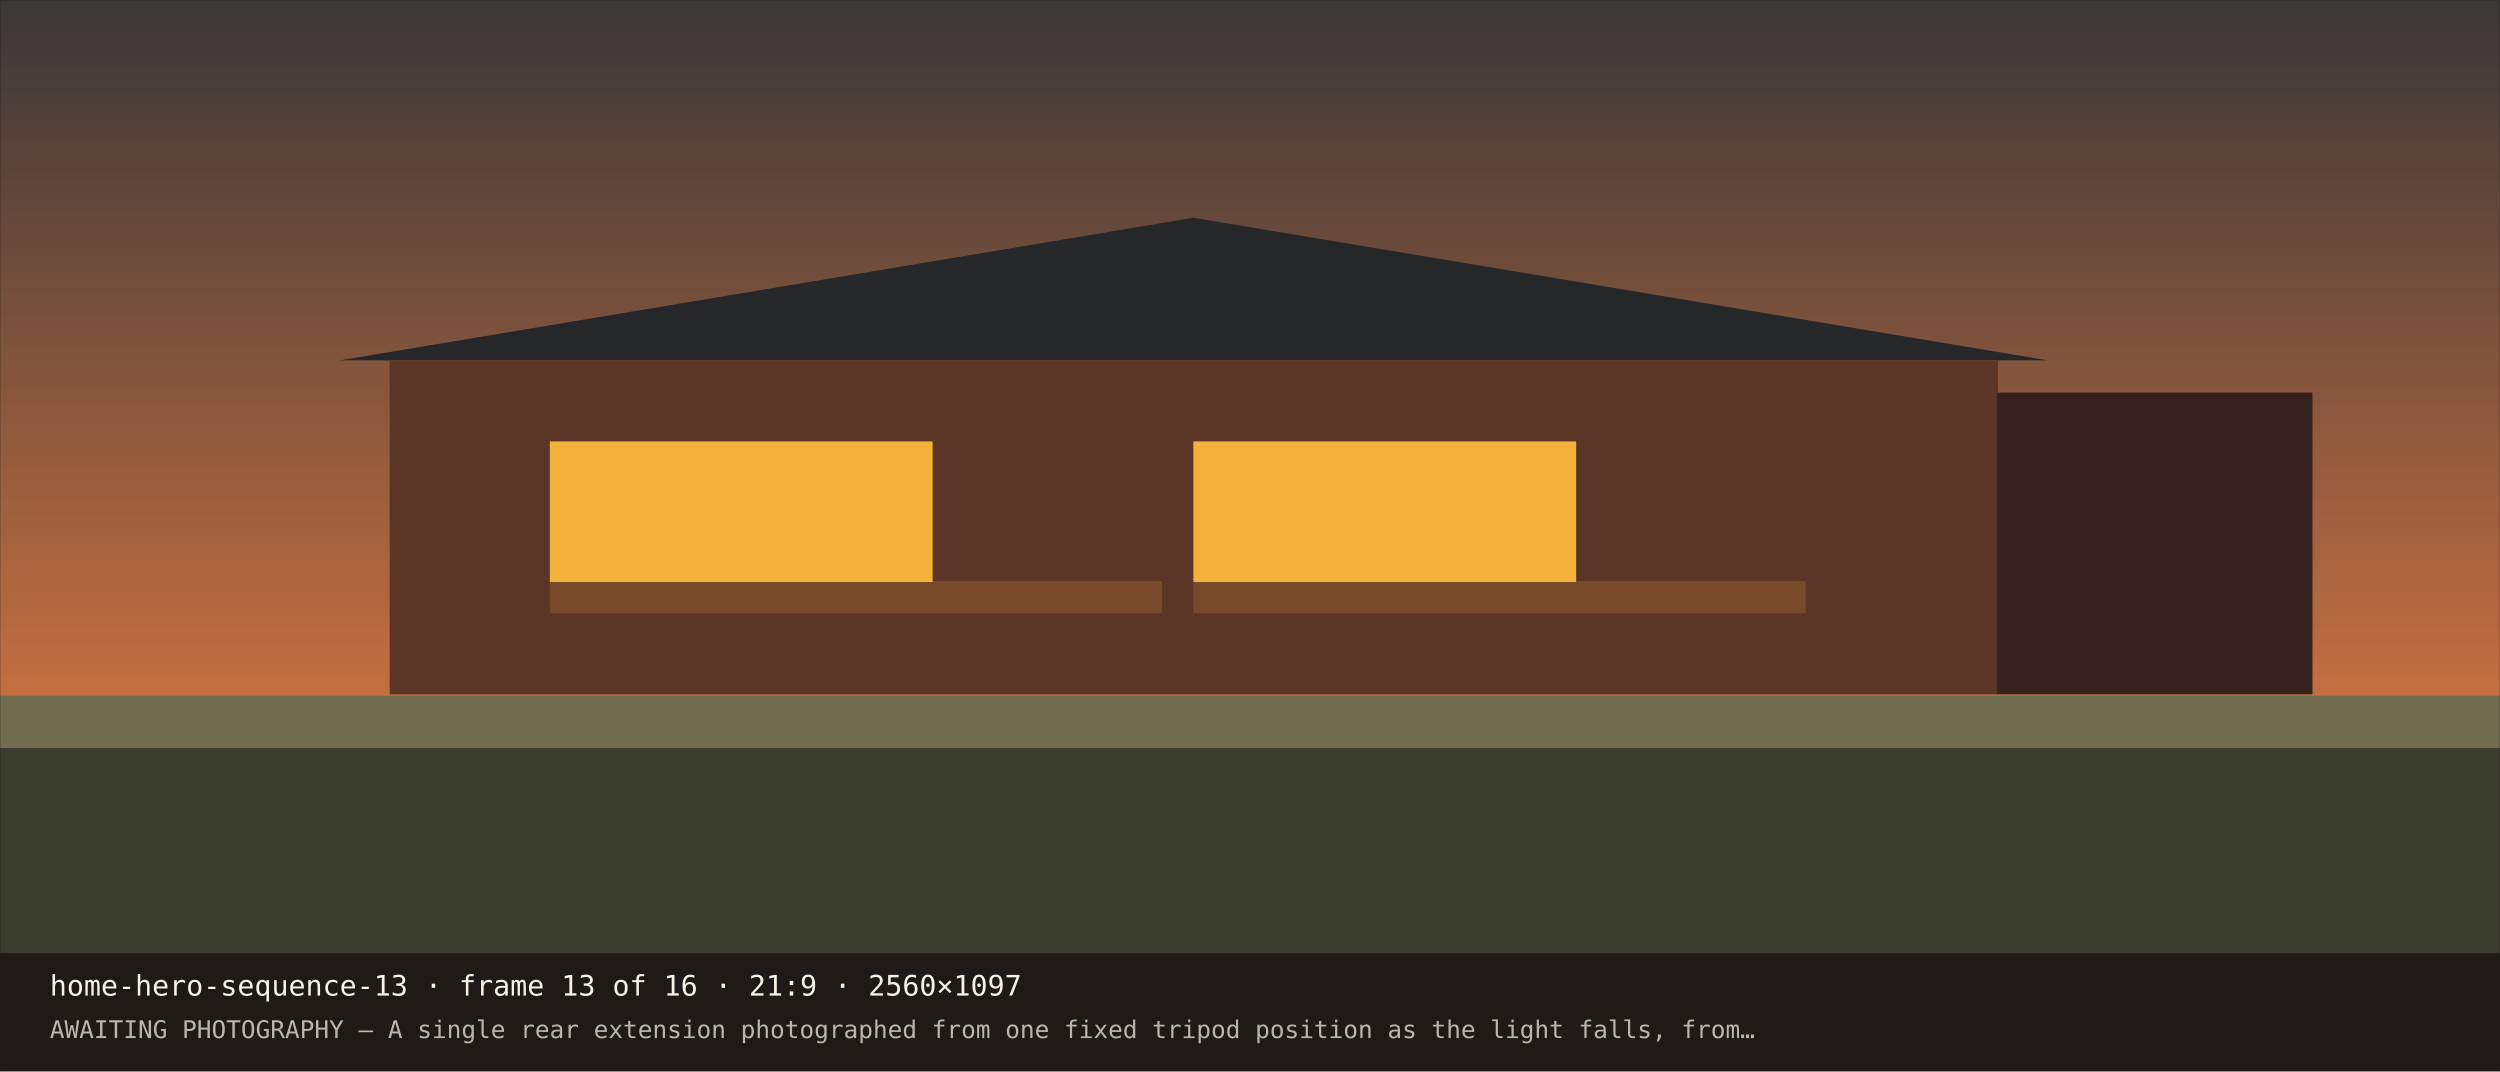
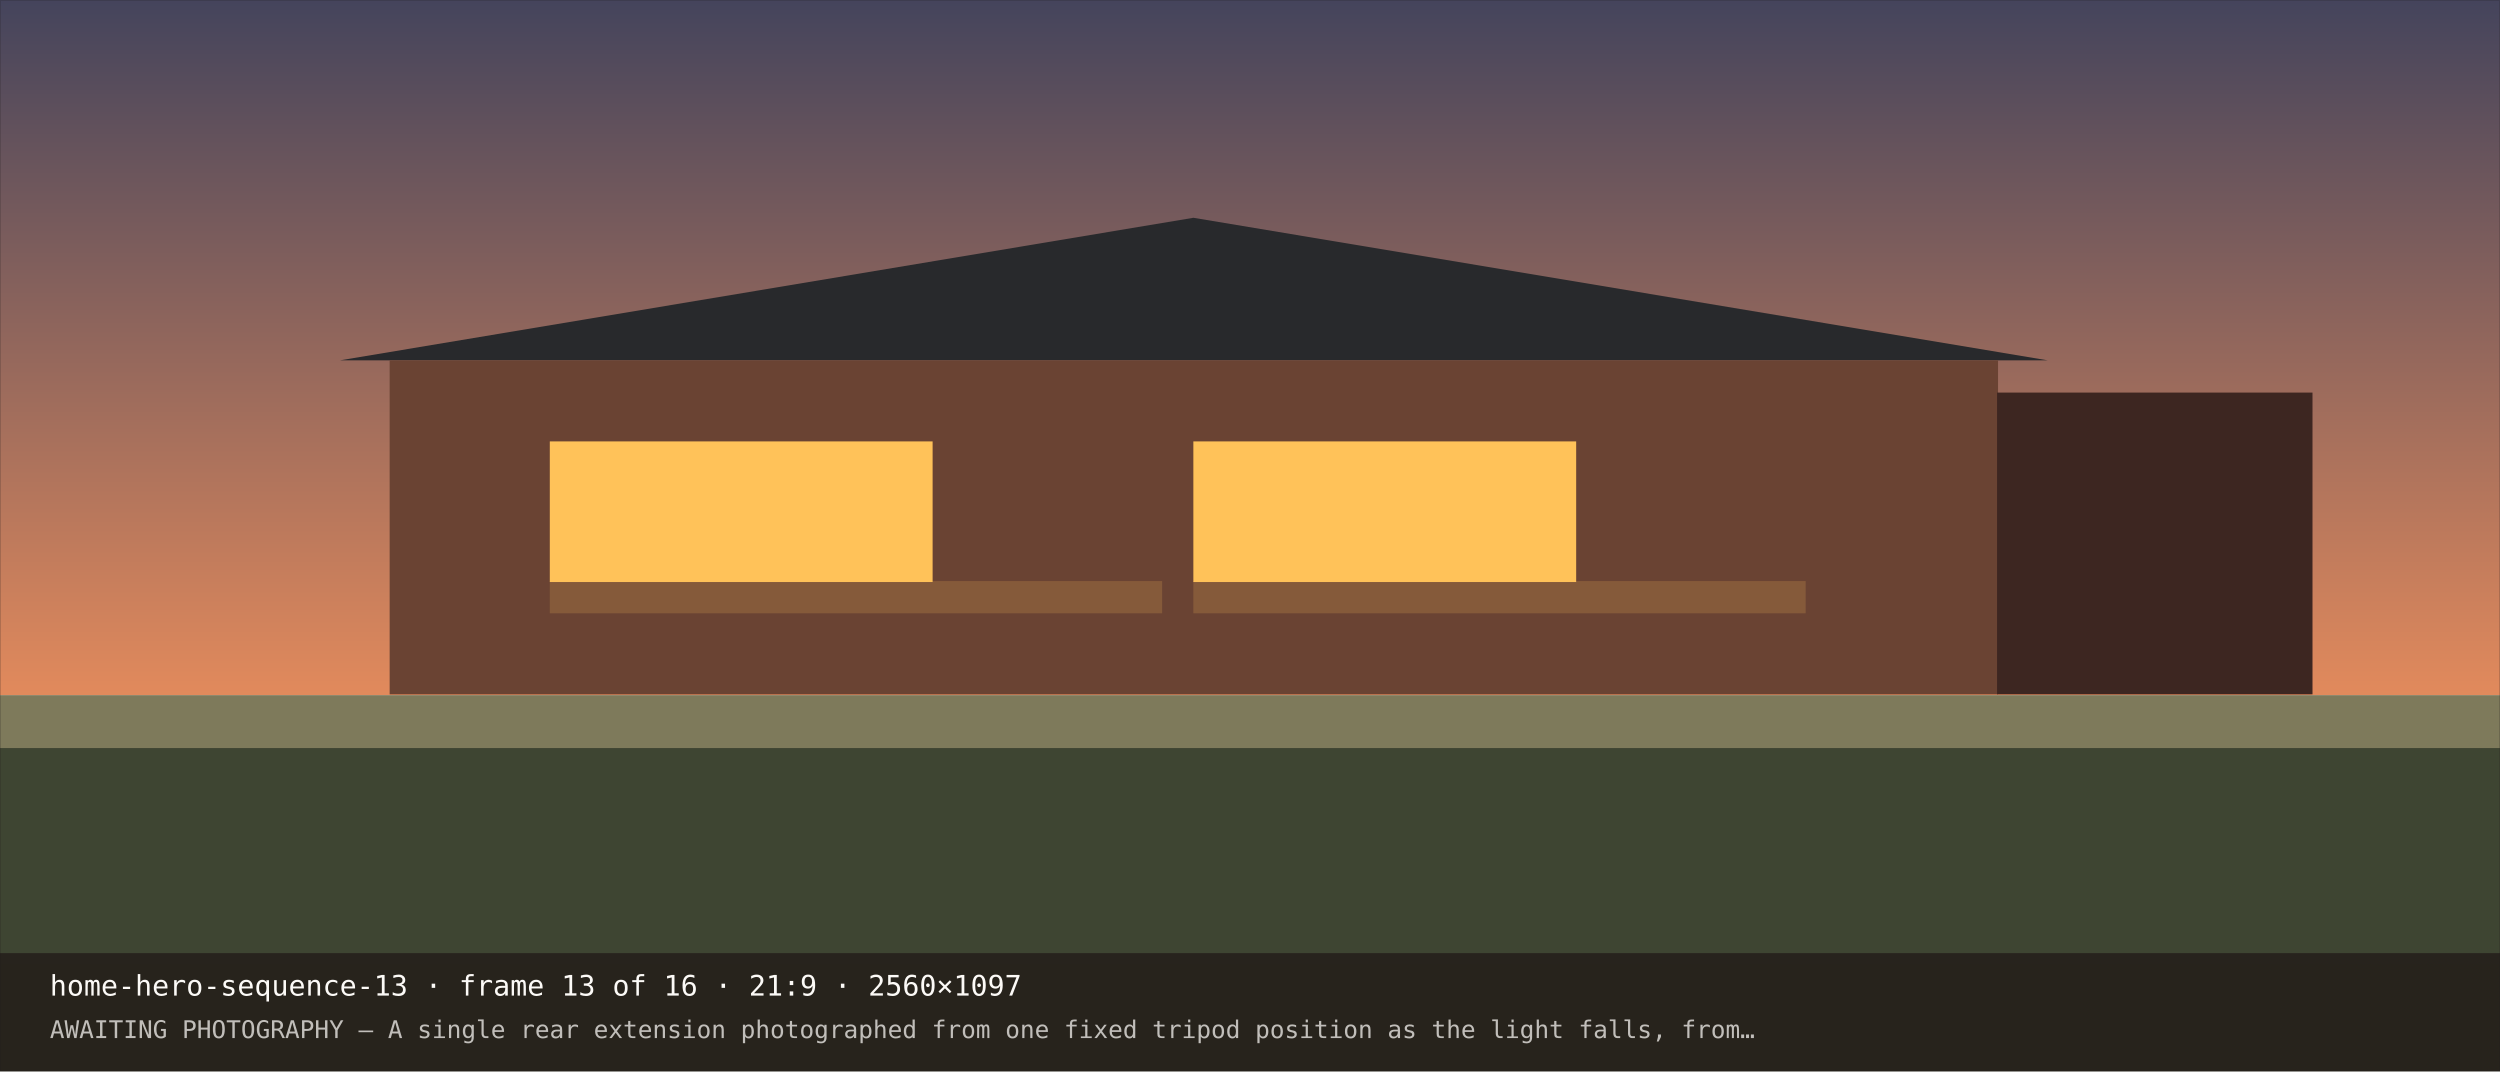
<svg xmlns="http://www.w3.org/2000/svg" width="2560" height="1097" viewBox="0 0 2560 1097" role="img" aria-label="Temporary placeholder awaiting photography: A single rear extension photographed from one fixed tripod position as the light falls, from late afternoon to dusk with the interior lights coming on. 16 frames, locked off, no camera movement between frames. Interval shoot over roughly 40 minutes.">
  <defs>
    <linearGradient id="sky" x1="0" y1="0" x2="0" y2="1">
-       <stop offset="0" stop-color="#393738" />
-       <stop offset="1" stop-color="#c46f40" />
+       <stop offset="0" stop-color="#44445c" />
+       <stop offset="1" stop-color="#e28a5c" />
    </linearGradient>
  </defs>
  <rect x="0" y="0" width="2560" height="712" fill="url(#sky)" />
-   <rect x="0" y="712" width="2560" height="385" fill="#3b3d2e" />
-   <rect x="0" y="712" width="2560" height="54" fill="#a79972" opacity="0.5" />
-   <polygon points="348,369 1222,223 2097,369" fill="#262729" />
-   <rect x="399" y="369" width="1647" height="342" fill="#5b3525" />
-   <rect x="2045" y="402" width="323" height="309" fill="#35211e" />
-   <rect x="563" y="452" width="392" height="144" fill="#f2b23c" />
-   <rect x="563" y="595" width="627" height="33" fill="#F2B23C" opacity="0.18" />
-   <rect x="1222" y="452" width="392" height="144" fill="#f2b23c" />
-   <rect x="1222" y="595" width="627" height="33" fill="#F2B23C" opacity="0.18" />
-   <rect x="0" y="987" width="2560" height="110" fill="#1A1512" opacity="0.1" />
-   <rect x="0" y="976" width="2560" height="121" fill="#1A1512" opacity="0.88" />
-   <text x="51" y="1019.5" font-family="ui-monospace, Menlo, monospace" font-size="29" fill="#F7F2E7">home-hero-sequence-13 · frame 13 of 16 · 21:9 · 2560×1097</text>
-   <text x="51" y="1063" font-family="ui-monospace, Menlo, monospace" font-size="25" fill="#F7F2E7" opacity="0.72">AWAITING PHOTOGRAPHY — A single rear extension photographed from one fixed tripod position as the light falls, from…</text>
-   <rect x="0.5" y="0.5" width="2559" height="1096" fill="none" stroke="#1A1512" stroke-opacity="0.2" />
+   <rect x="0" y="712" width="2560" height="385" fill="#3e4532" />
+   <rect x="0" y="712" width="2560" height="54" fill="#beb083" opacity="0.5" />
+   <polygon points="348,369 1222,223 2097,369" fill="#28292c" />
+   <rect x="399" y="369" width="1647" height="342" fill="#6a4333" />
+   <rect x="2045" y="402" width="323" height="309" fill="#3d2621" />
+   <rect x="563" y="452" width="392" height="144" fill="#ffc259" />
+   <rect x="563" y="595" width="627" height="33" fill="#FFC259" opacity="0.18" />
+   <rect x="1222" y="452" width="392" height="144" fill="#ffc259" />
+   <rect x="1222" y="595" width="627" height="33" fill="#FFC259" opacity="0.18" />
+   <rect x="0" y="987" width="2560" height="110" fill="#221C19" opacity="0.1" />
+   <rect x="0" y="976" width="2560" height="121" fill="#221C19" opacity="0.82" />
+   <text x="51" y="1019.5" font-family="ui-monospace, Menlo, monospace" font-size="29" fill="#FCFAF7">home-hero-sequence-13 · frame 13 of 16 · 21:9 · 2560×1097</text>
+   <text x="51" y="1063" font-family="ui-monospace, Menlo, monospace" font-size="25" fill="#FCFAF7" opacity="0.72">AWAITING PHOTOGRAPHY — A single rear extension photographed from one fixed tripod position as the light falls, from…</text>
+   <rect x="0.5" y="0.5" width="2559" height="1096" fill="none" stroke="#221C19" stroke-opacity="0.2" />
</svg>
